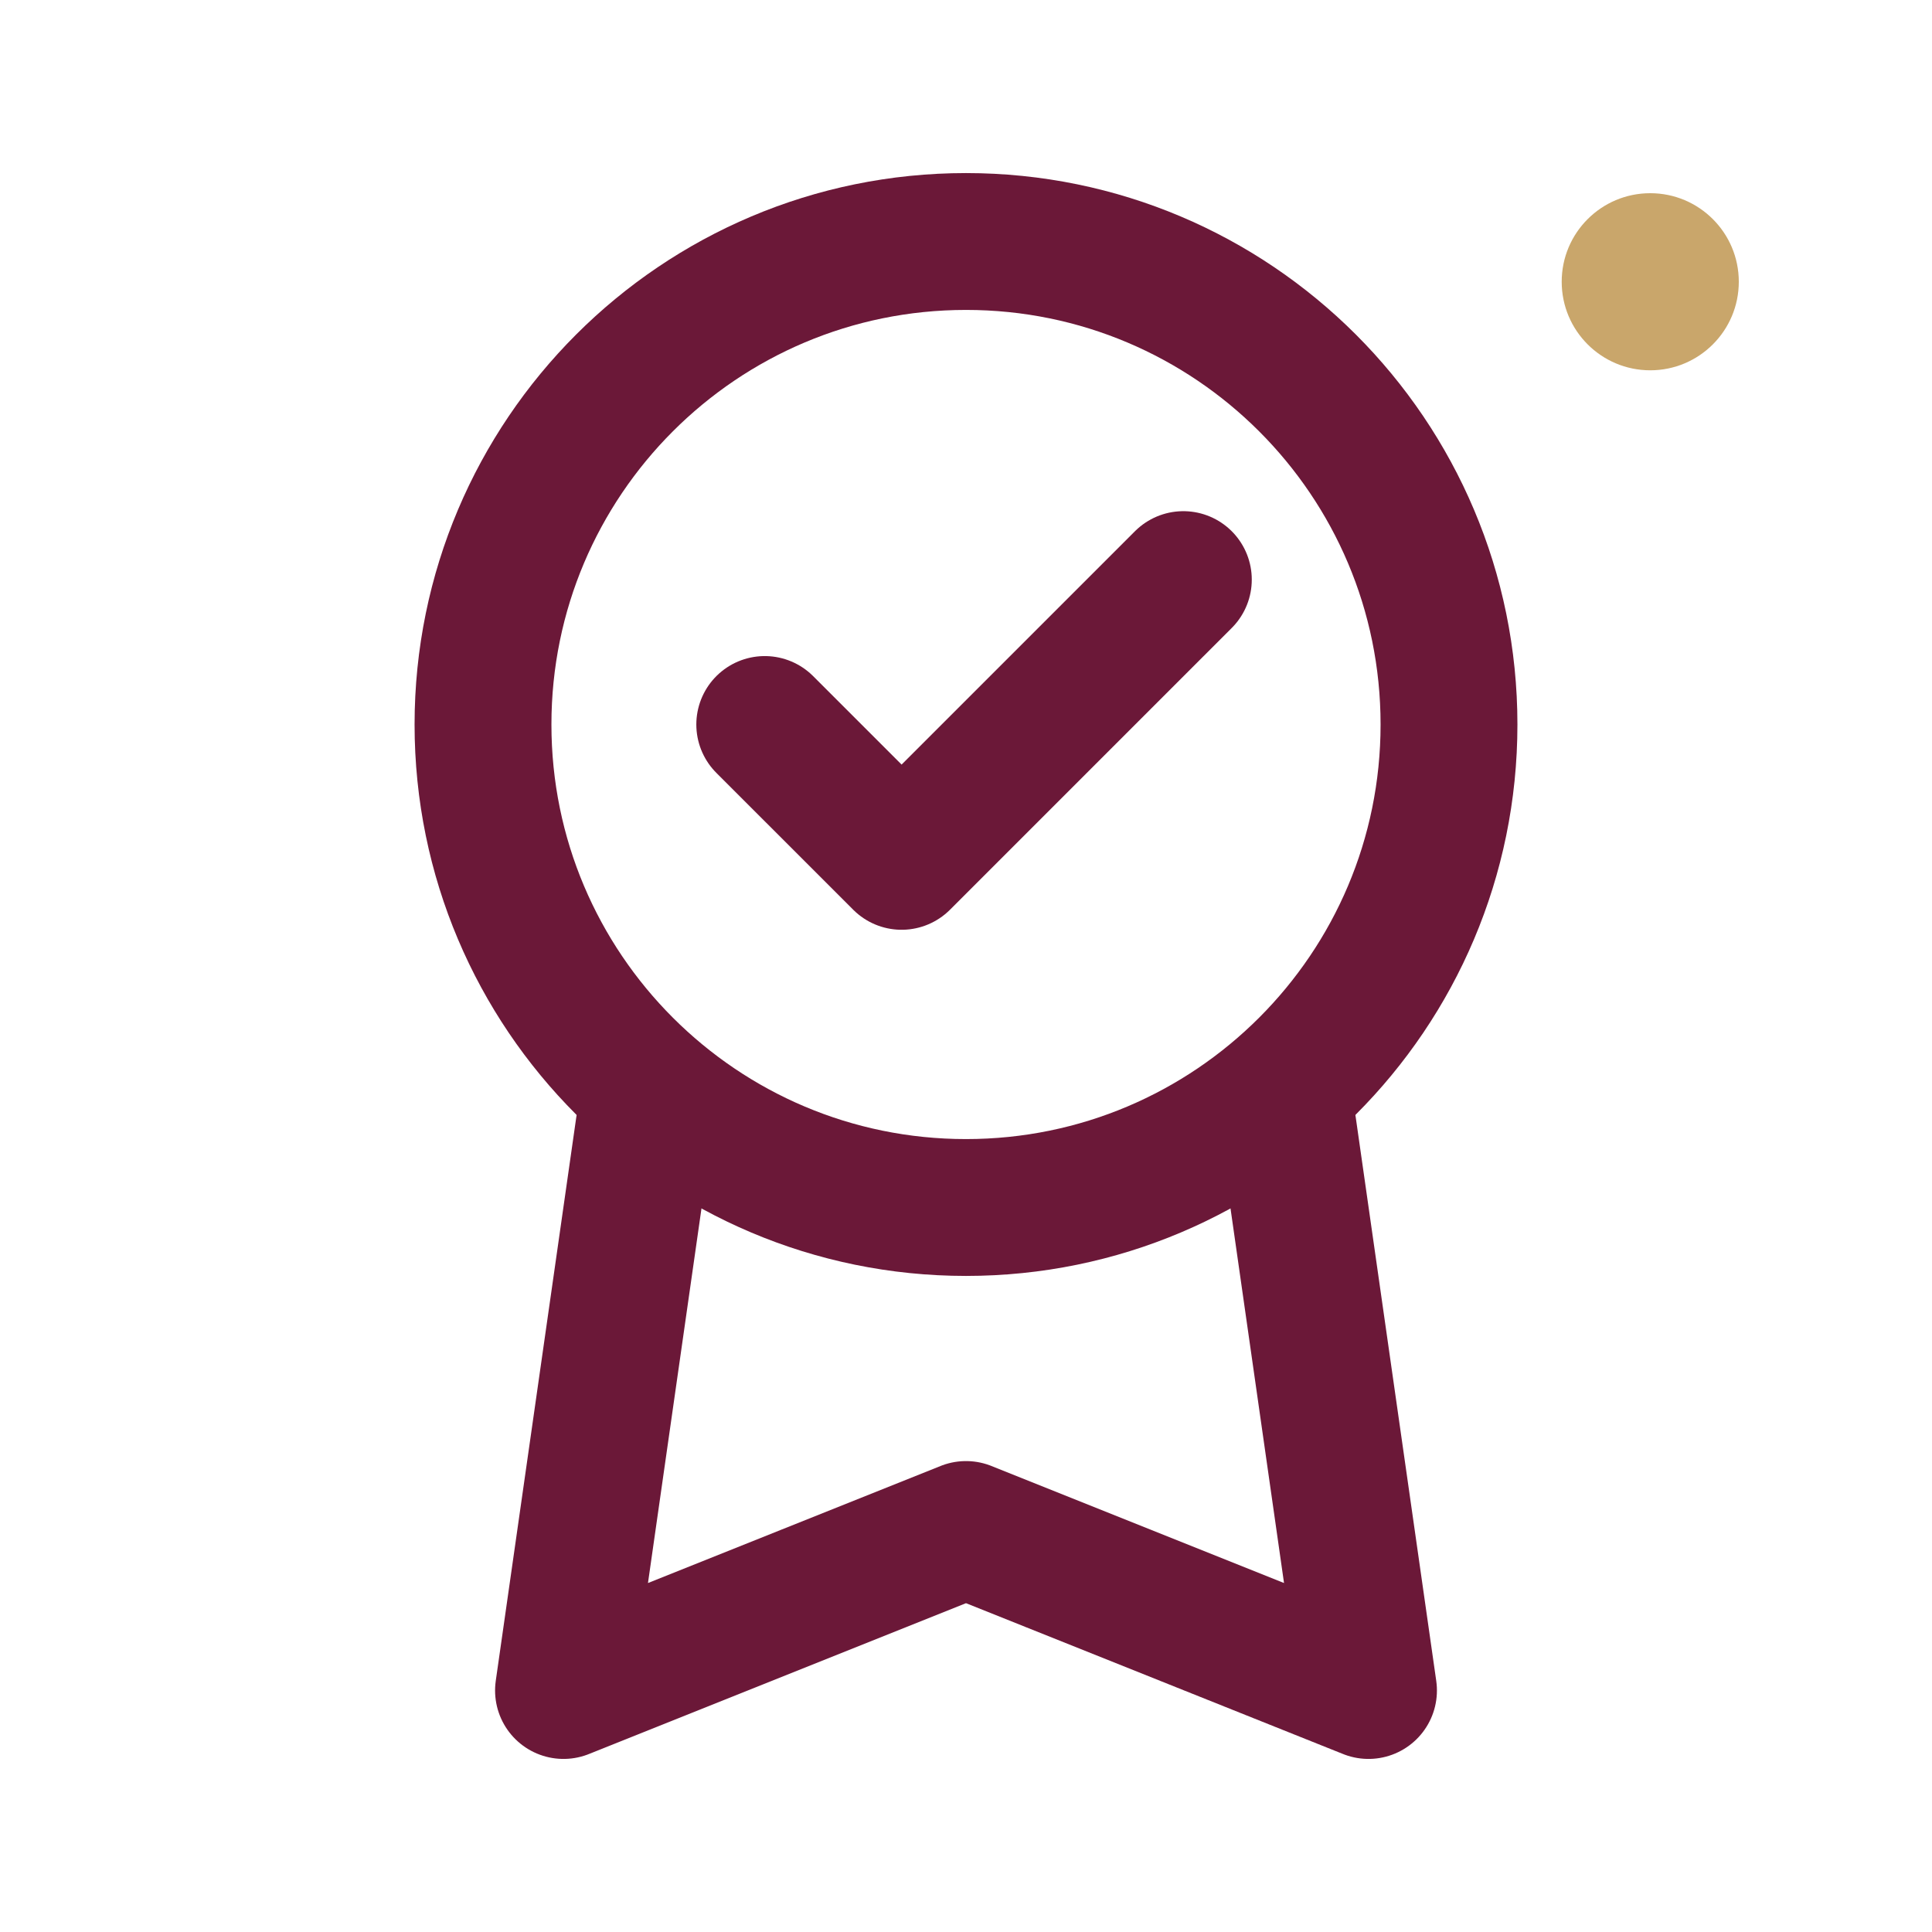
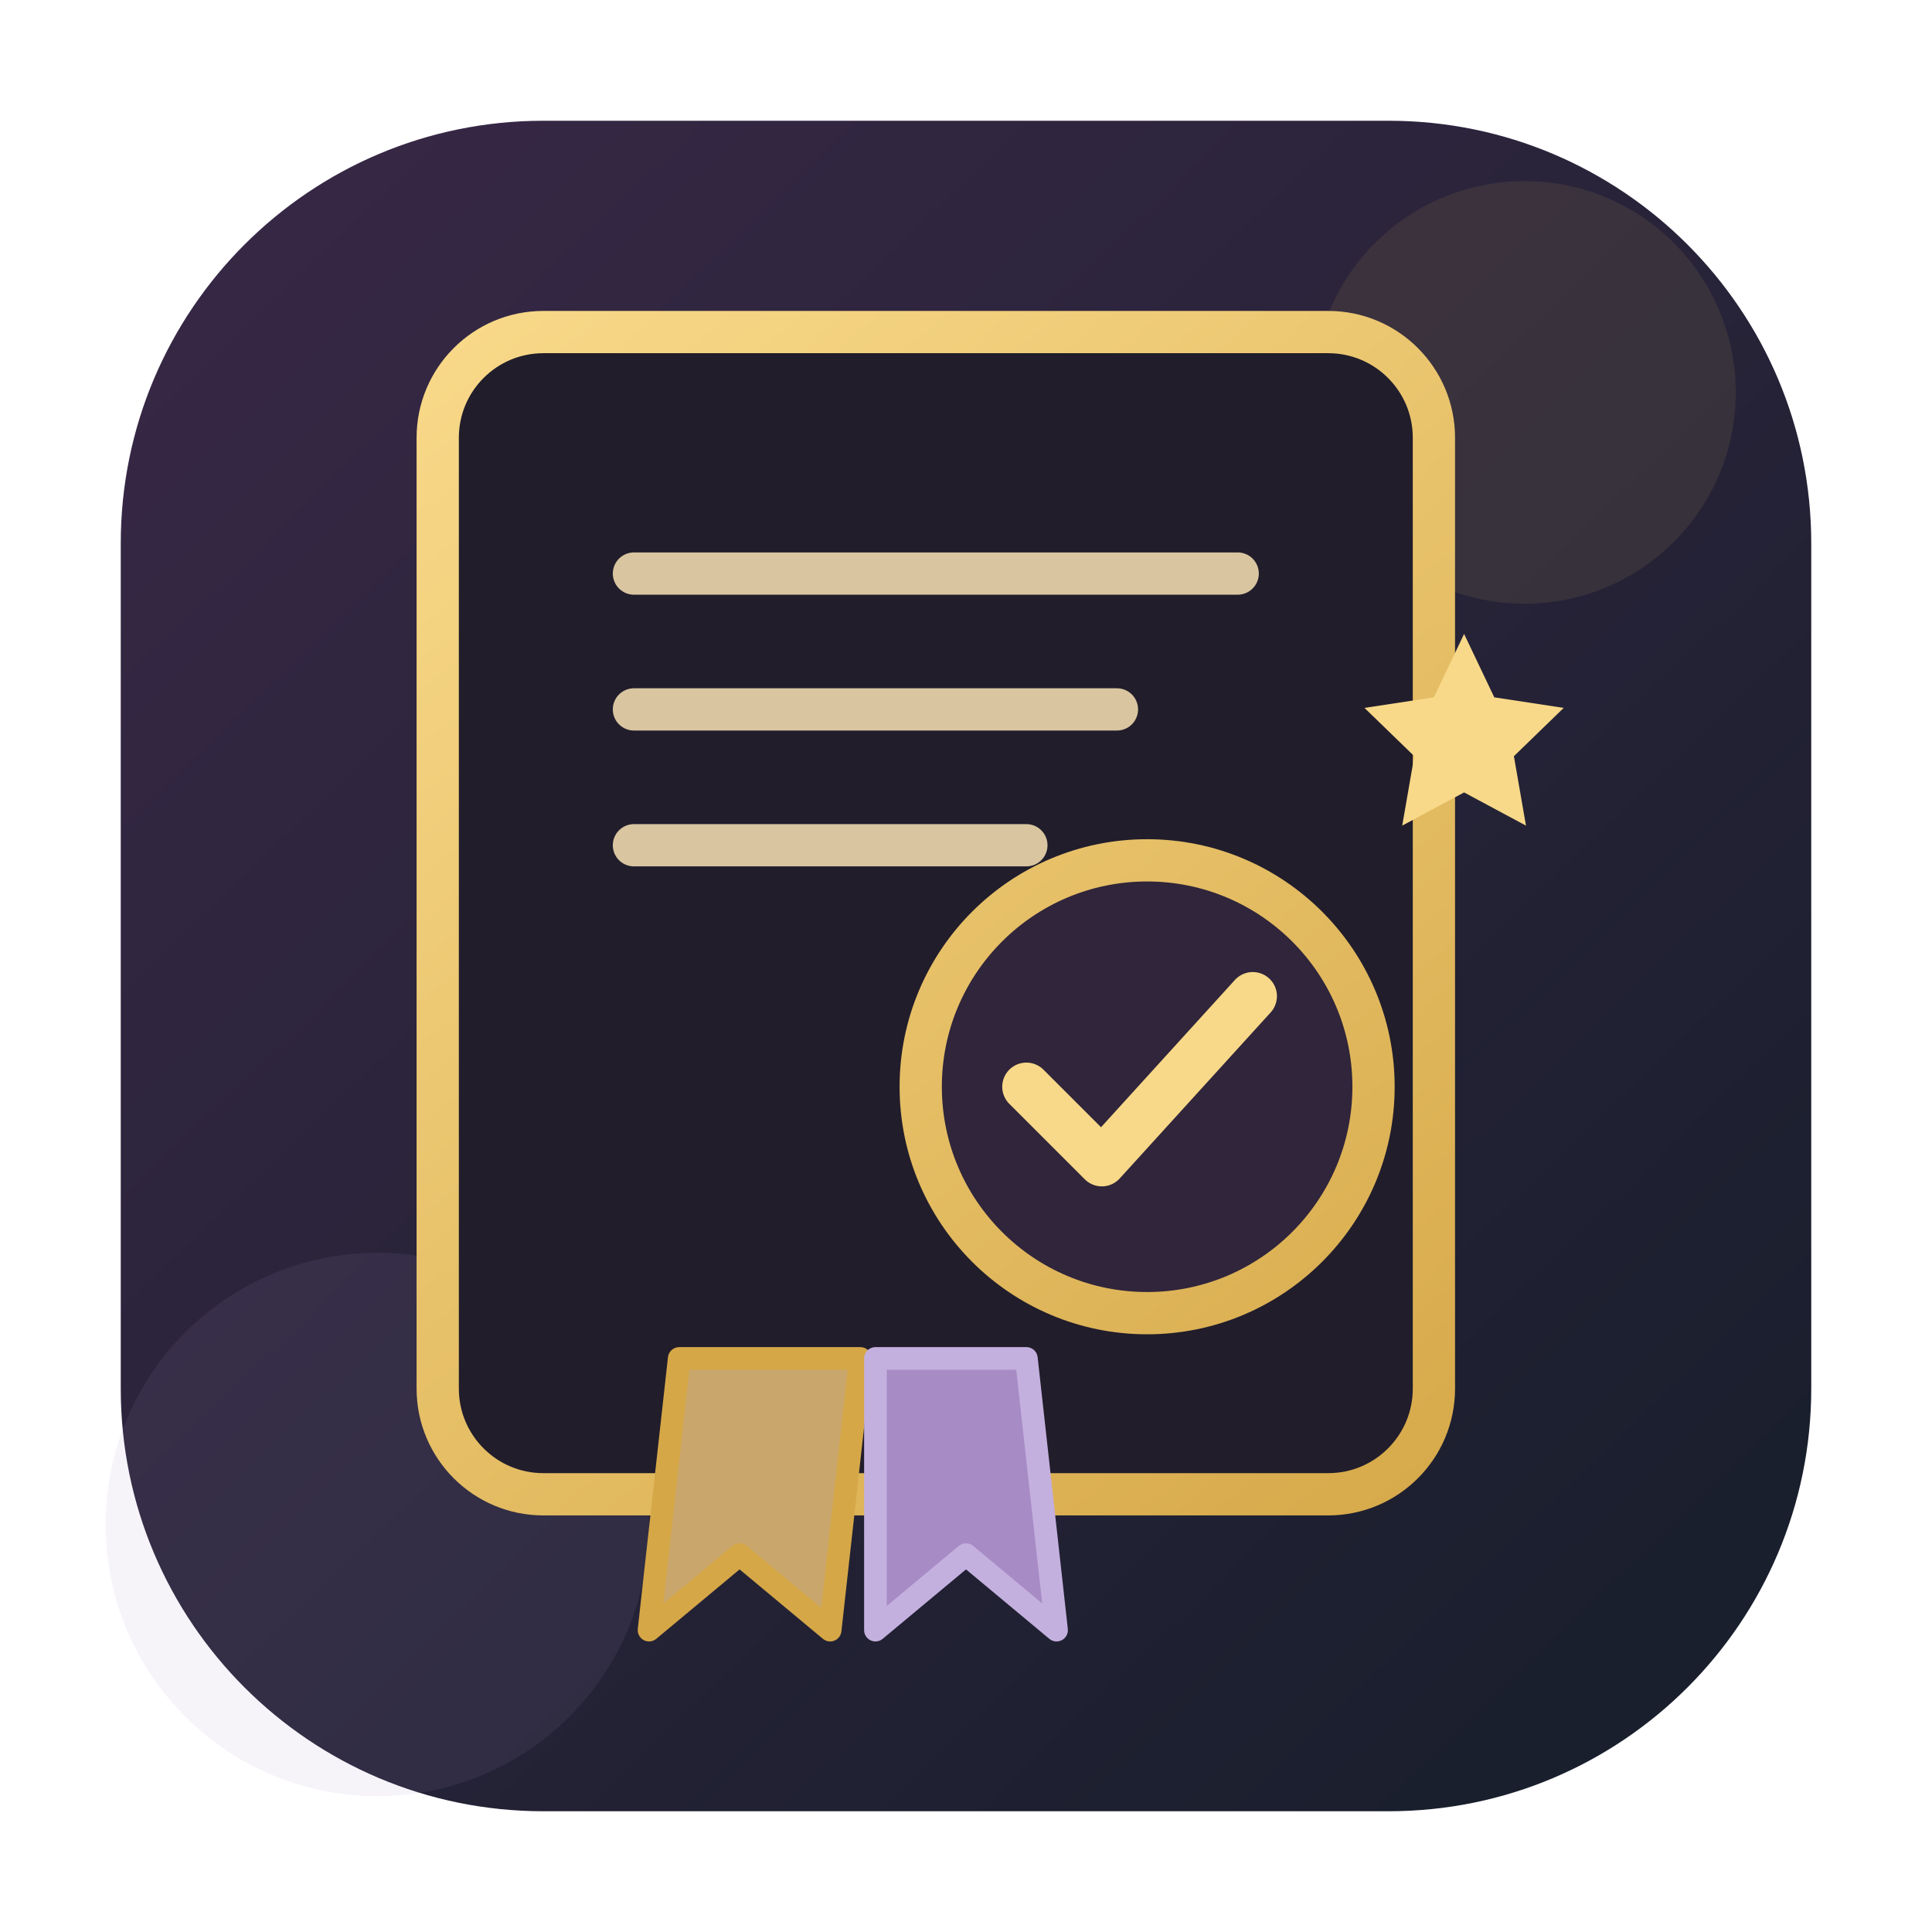
- <svg xmlns="http://www.w3.org/2000/svg" width="24" height="24" viewBox="0 0 24 24" fill="none" role="img" aria-labelledby="title desc">
-   <g stroke="#6B1838" stroke-width="1.7" stroke-linecap="round" stroke-linejoin="round">
-     <circle cx="12" cy="9" r="6" />
-     <path d="m8 14-1 7 5-2 5 2-1-7" />
-     <path d="m9.5 9 1.7 1.7 3.5-3.5" />
-   </g>
-   <circle cx="20.5" cy="3.5" r="1.1" fill="#C9A66B" />
+ <svg xmlns="http://www.w3.org/2000/svg" viewBox="0 0 128 128" width="128" height="128" fill="none" role="img" aria-labelledby="cert-title cert-desc">
+   <defs>
+     <linearGradient id="cert-bg" x1="12" y1="10" x2="116" y2="118" gradientUnits="userSpaceOnUse">
+       <stop stop-color="#382846" />
+       <stop offset="1" stop-color="#171E2B" />
+     </linearGradient>
+     <linearGradient id="cert-gold" x1="29" y1="23" x2="96" y2="105" gradientUnits="userSpaceOnUse">
+       <stop stop-color="#F8D989" />
+       <stop offset="1" stop-color="#D5A747" />
+     </linearGradient>
+   </defs>
+   <rect x="8" y="8" width="112" height="112" rx="28" fill="url(#cert-bg)" />
+   <circle cx="101" cy="26" r="14" fill="#D9B45D" opacity=".10" />
+   <circle cx="25" cy="101" r="18" fill="#A78BC5" opacity=".10" />
+   <rect x="29" y="22" width="66" height="77" rx="7" fill="#211D2B" stroke="url(#cert-gold)" stroke-width="2.8" />
+   <path d="M42 38h40M42 47h32M42 56h26" stroke="#D9C5A0" stroke-width="2.8" stroke-linecap="round" />
+   <circle cx="76" cy="72" r="15" fill="#30253A" stroke="url(#cert-gold)" stroke-width="2.8" />
+   <path d="m68 72 5 5 10-11" stroke="#F8D989" stroke-width="3.2" stroke-linecap="round" stroke-linejoin="round" />
+   <path d="m47 90 10 0-2 18-6-5-6 5 2-18Z" fill="#C9A66B" stroke="#D5A747" stroke-width="1.5" stroke-linejoin="round" />
+   <path d="m58 90 10 0 2 18-6-5-6 5Z" fill="#A78BC5" stroke="#C4B0DE" stroke-width="1.5" stroke-linejoin="round" />
+   <path d="m97 42 2 4.2 4.6.7-3.3 3.2.8 4.6-4.1-2.2-4.1 2.2.8-4.6-3.3-3.2 4.6-.7 2-4.2Z" fill="#F8D989" />
</svg>
